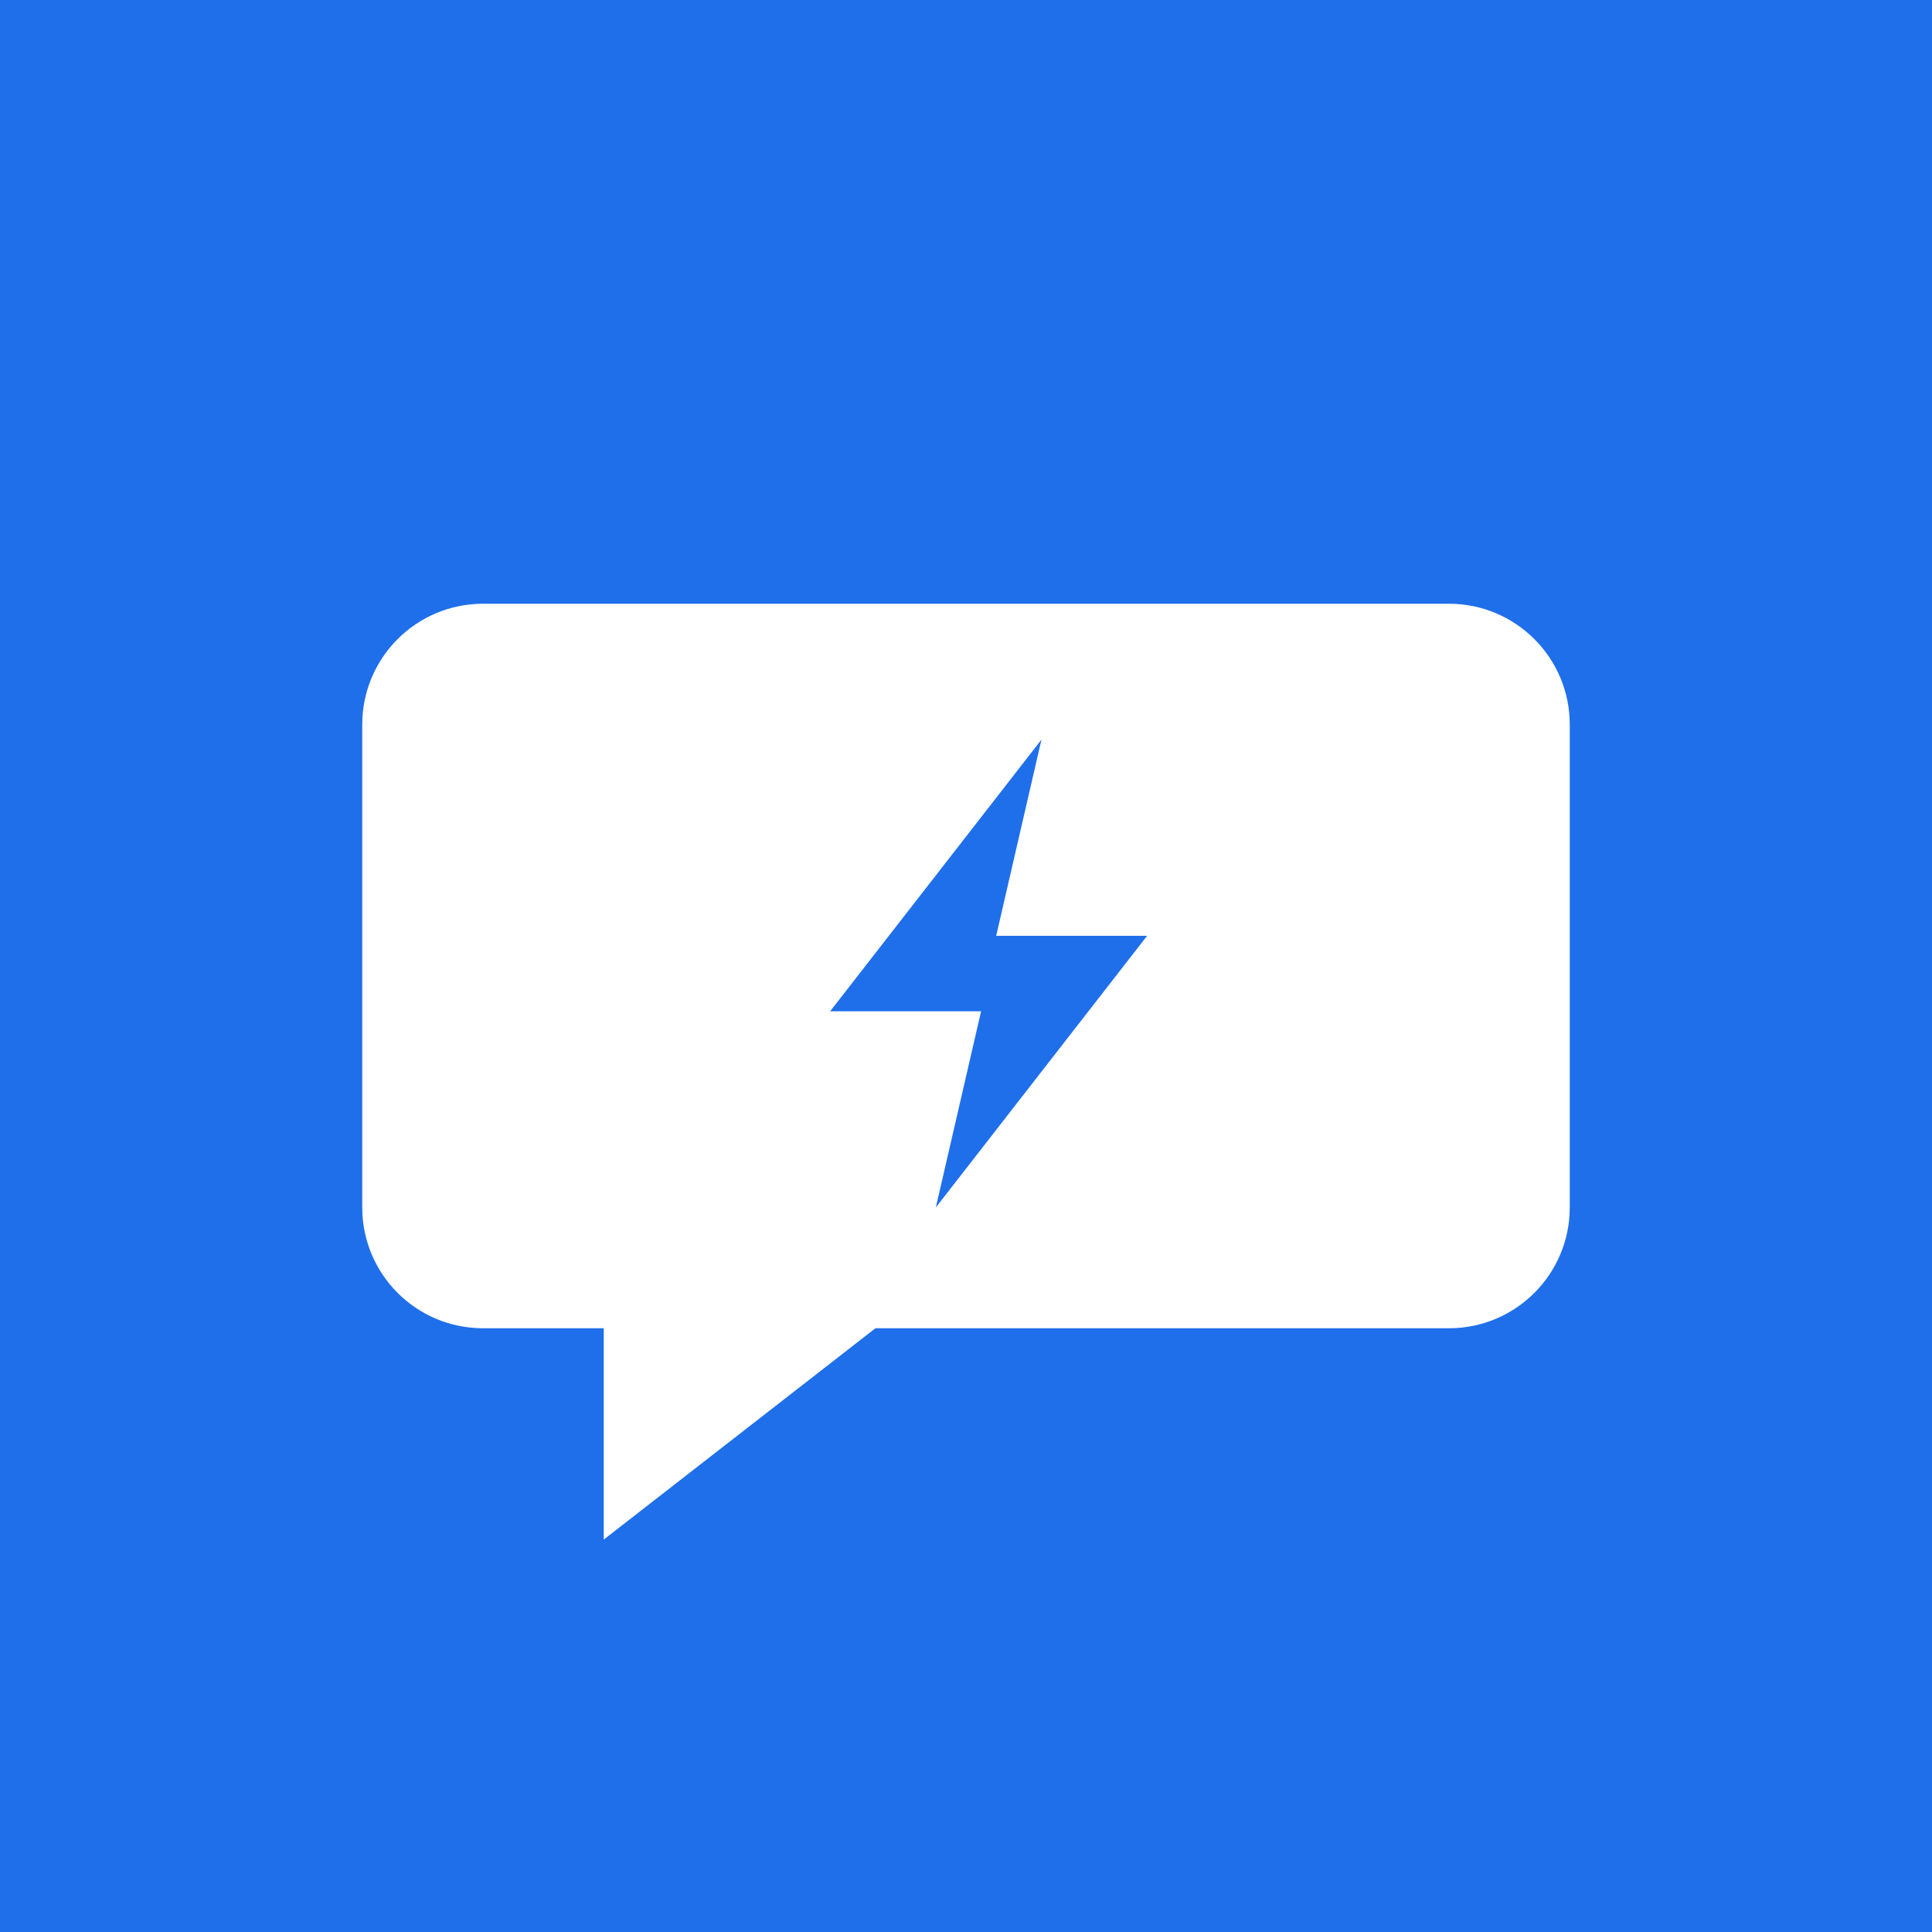
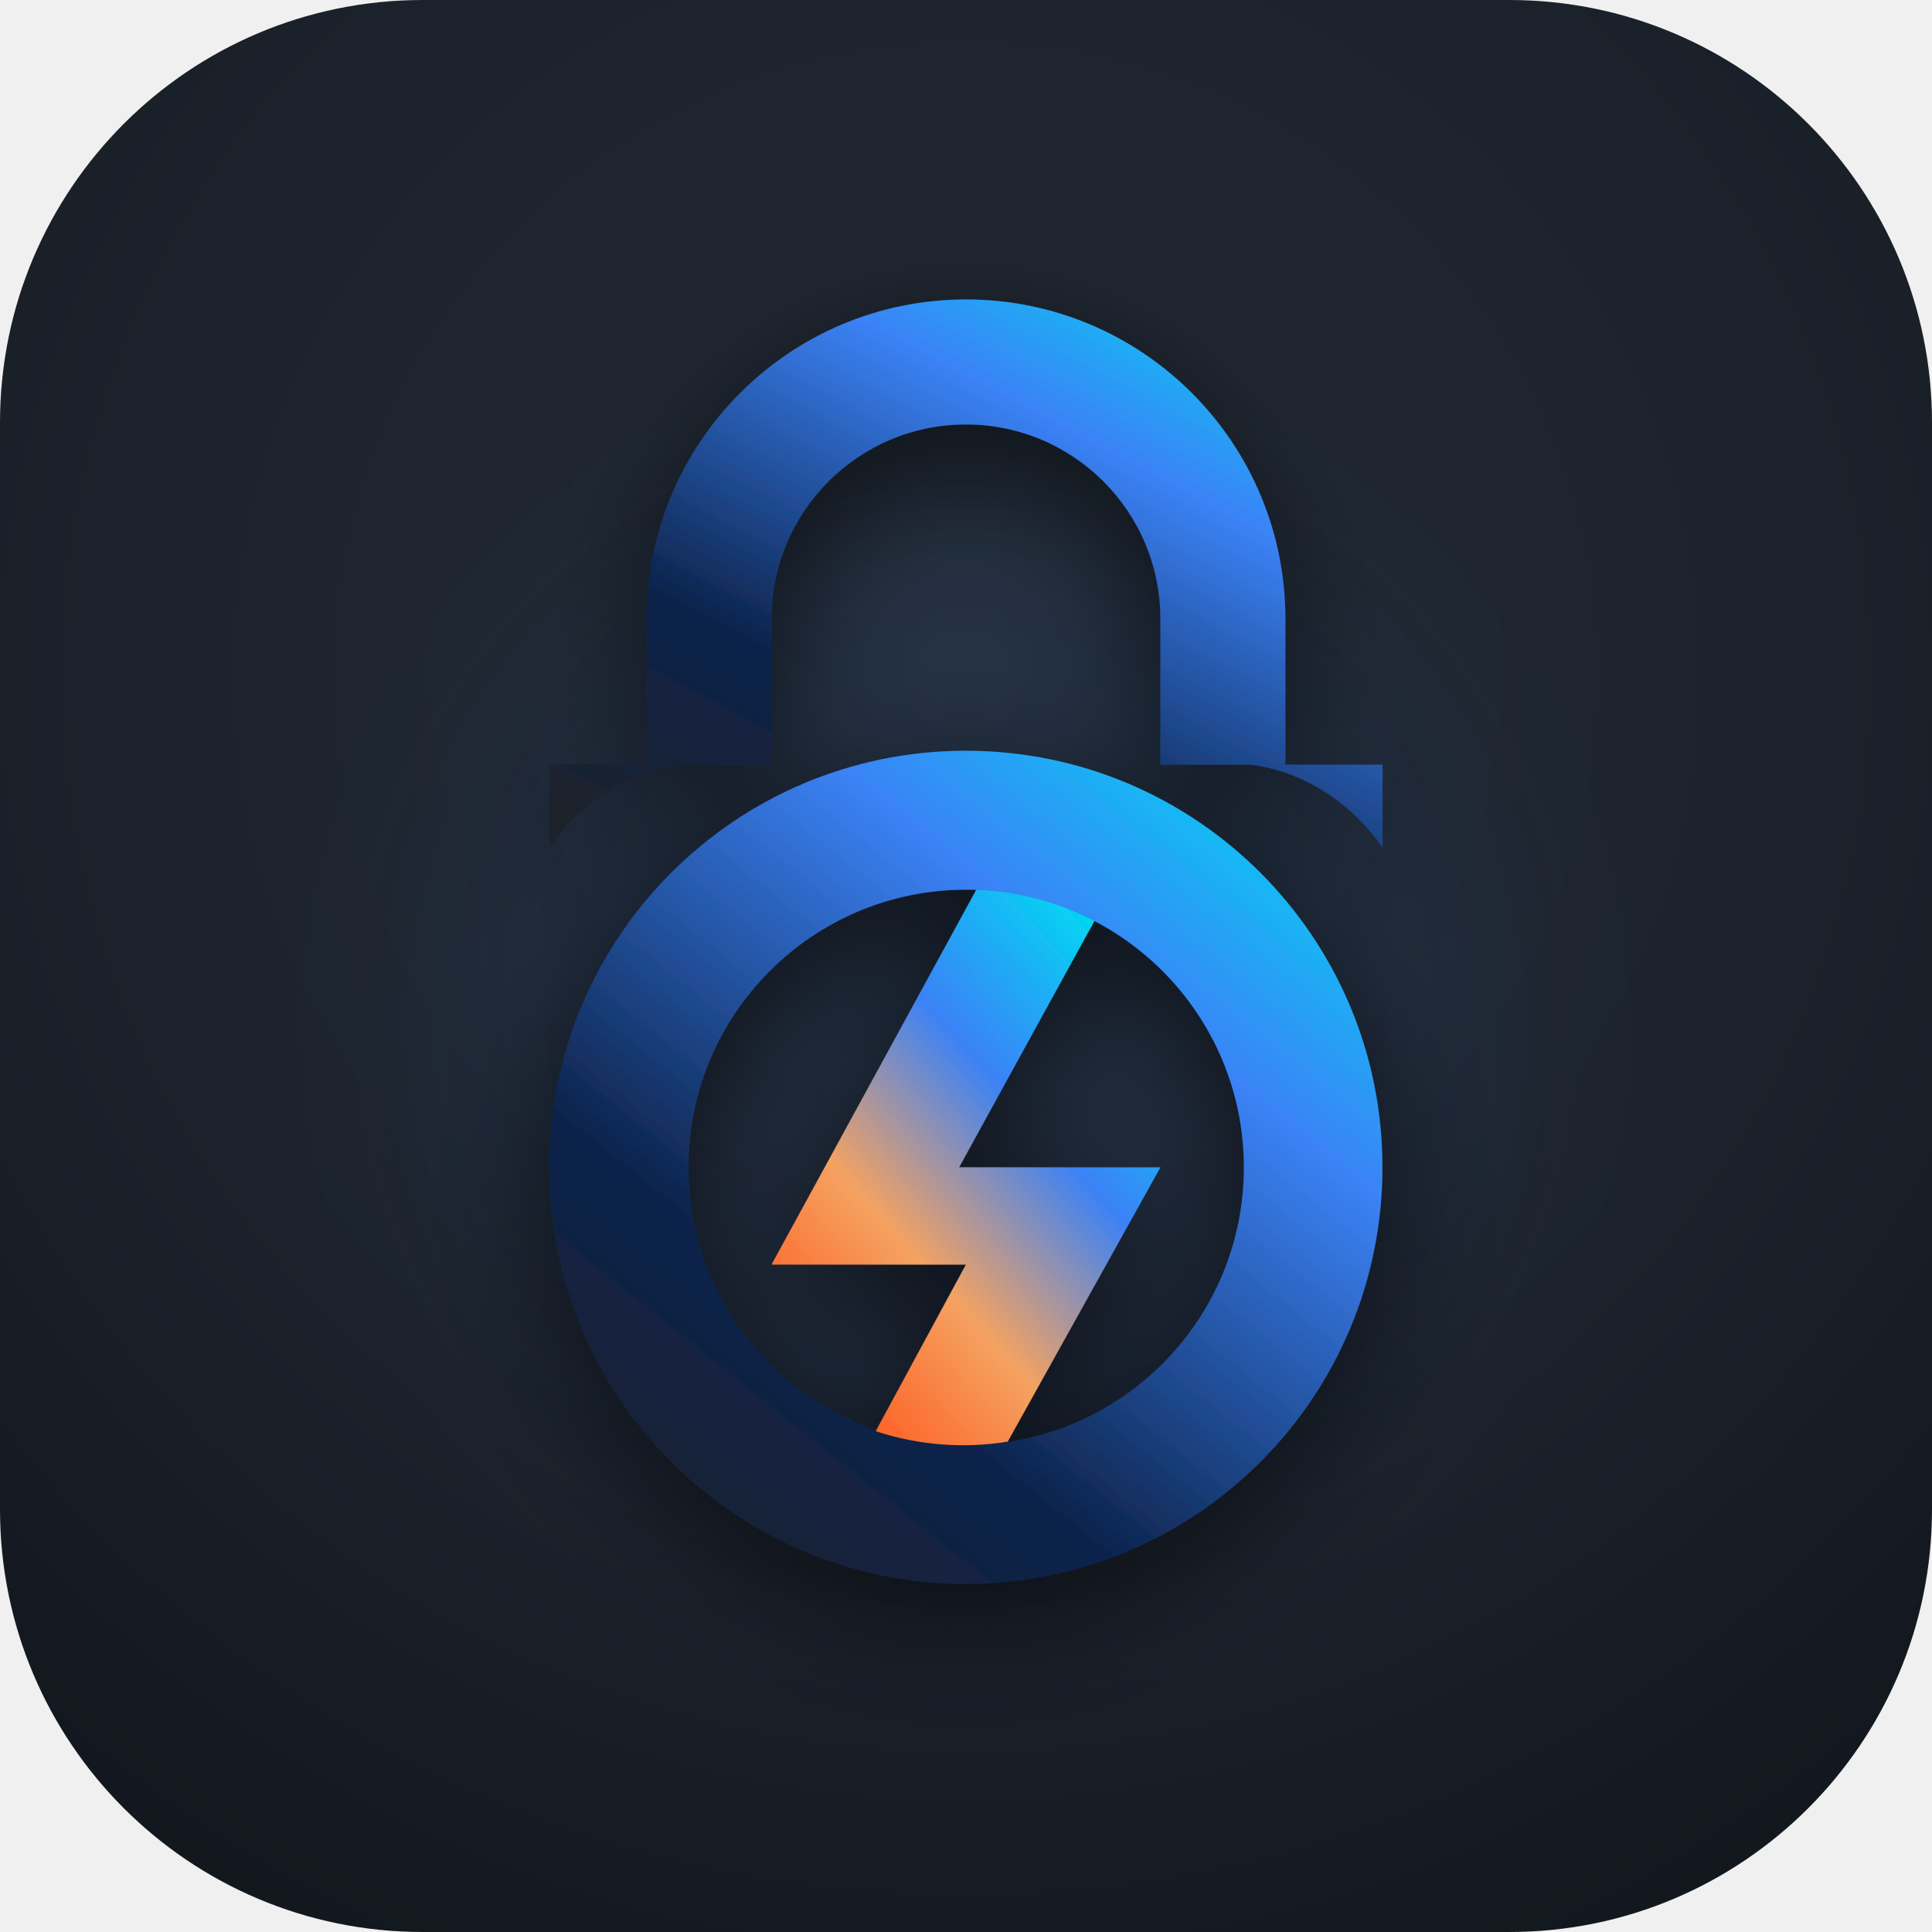
- <svg xmlns="http://www.w3.org/2000/svg" viewBox="0 0 512 512">
-   <rect width="512" height="512" fill="#1f6feb" />
-   <path d="M128 160h256a32 32 0 0 1 32 32v128a32 32 0 0 1-32 32H232l-72 56v-56h-32a32 32 0 0 1-32-32V192a32 32 0 0 1 32-32z" fill="#fff" />
-   <path d="M276 196l-56 72h40l-12 52 56-72h-40z" fill="#1f6feb" />
+ <svg xmlns="http://www.w3.org/2000/svg" viewBox="0 0 512 512" width="100%" height="100%">
+   <defs>
+     <linearGradient id="padlock-grad" x1="90%" y1="0%" x2="10%" y2="100%">
+       <stop offset="0%" stop-color="#00daf3" />
+       <stop offset="28%" stop-color="#3b82f6" />
+       <stop offset="70%" stop-color="#0d244c" />
+       <stop offset="100%" stop-color="#1c222b" />
+     </linearGradient>
+     <linearGradient id="bolt-grad" x1="85%" y1="5%" x2="15%" y2="95%">
+       <stop offset="0%" stop-color="#00daf3" />
+       <stop offset="35%" stop-color="#3b82f6" />
+       <stop offset="68%" stop-color="#f4a261" />
+       <stop offset="100%" stop-color="#ff5a1f" />
+     </linearGradient>
+     <radialGradient id="bg-slate" cx="50%" cy="35%" r="75%">
+       <stop offset="0%" stop-color="#232b36" />
+       <stop offset="60%" stop-color="#1c222b" />
+       <stop offset="100%" stop-color="#12171e" />
+     </radialGradient>
+     <filter id="icon-shadow" x="-15%" y="-15%" width="130%" height="130%">
+       <feDropShadow dx="0" dy="10" stdDeviation="18" flood-color="#000000" flood-opacity="0.6" />
+     </filter>
+   </defs>
+   <rect width="512" height="512" rx="112" fill="url(#bg-slate)" />
+   <circle cx="256" cy="270" r="140" fill="#3b82f6" opacity="0.08" filter="blur(24px)" />
+   <g transform="translate(256 256) scale(0.92) translate(-256 -260)" filter="url(#icon-shadow)">
+     <path fill="url(#padlock-grad)" fill-rule="evenodd" d="       M 164 202       L 164 160       A 92 92 0 0 1 348 160       L 348 202       L 376 202       L 376 226       C 368 214 354 204 338 202       L 312 202       L 312 160       A 56 56 0 0 0 200 160       L 200 202       L 174 202       C 158 204 144 214 136 226       L 136 202       Z" />
+     <path fill="url(#padlock-grad)" fill-rule="evenodd" d="       M 256 198       A 120 120 0 1 1 255.9 198       Z       M 256 238       A 80 80 0 1 0 256.1 238       Z" />
+     <path fill="url(#bolt-grad)" d="       M 259 238       A 80 80 0 0 1 293 247       L 254 318       L 312 318       L 268 397       A 80 80 0 0 1 230 394       L 256 346       L 200 346       Z" />
+   </g>
</svg>
